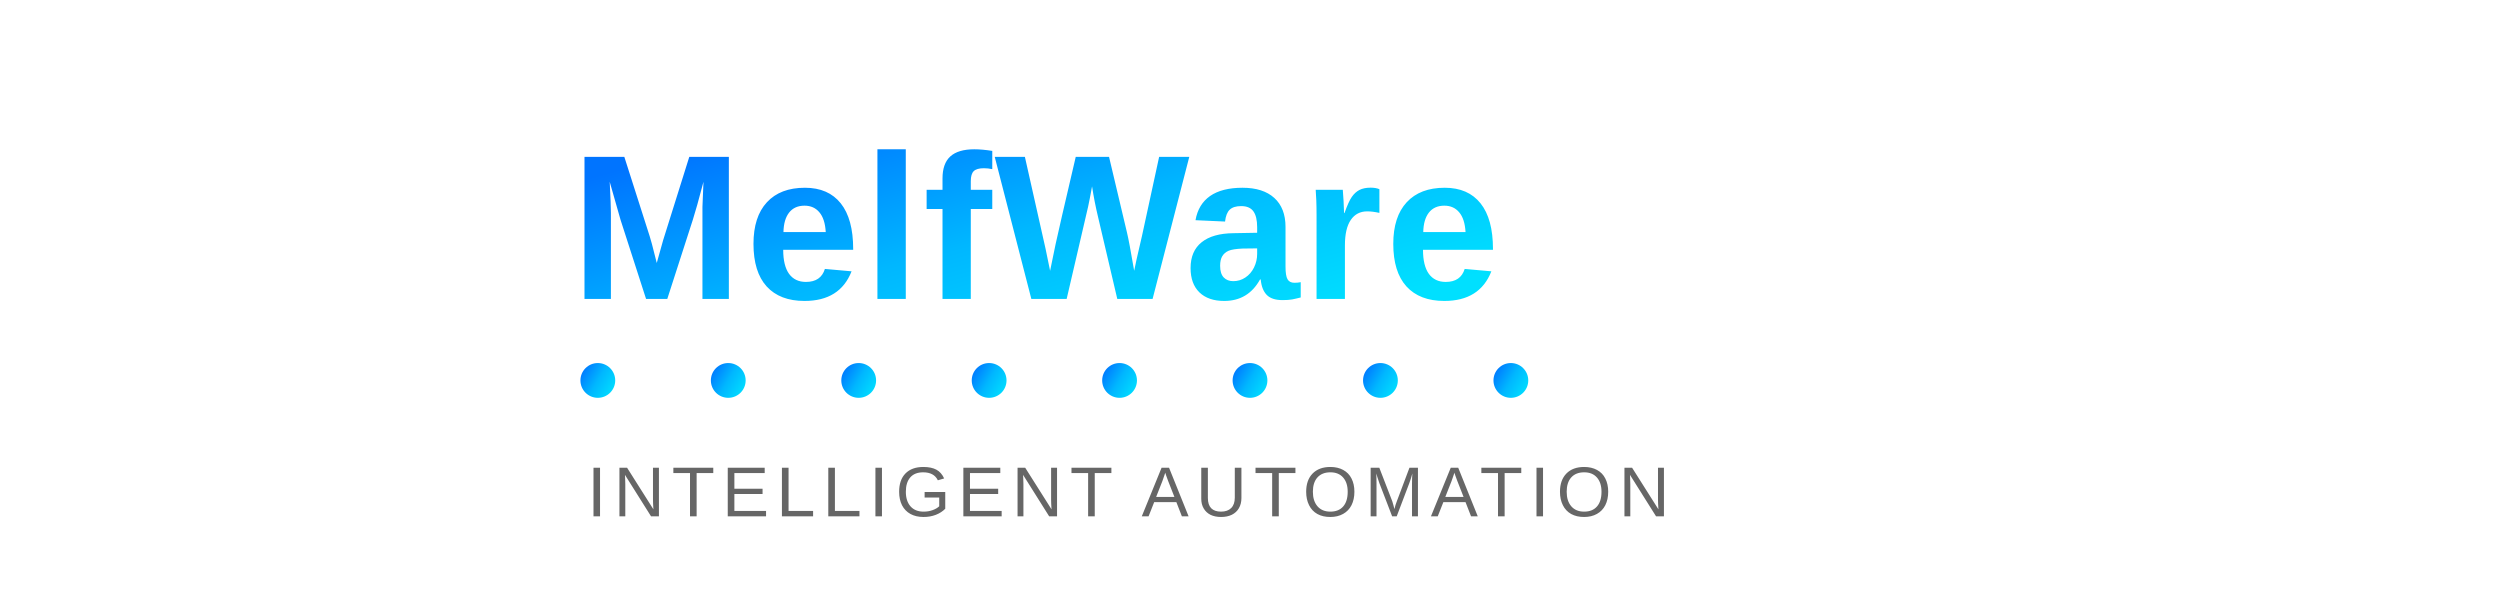
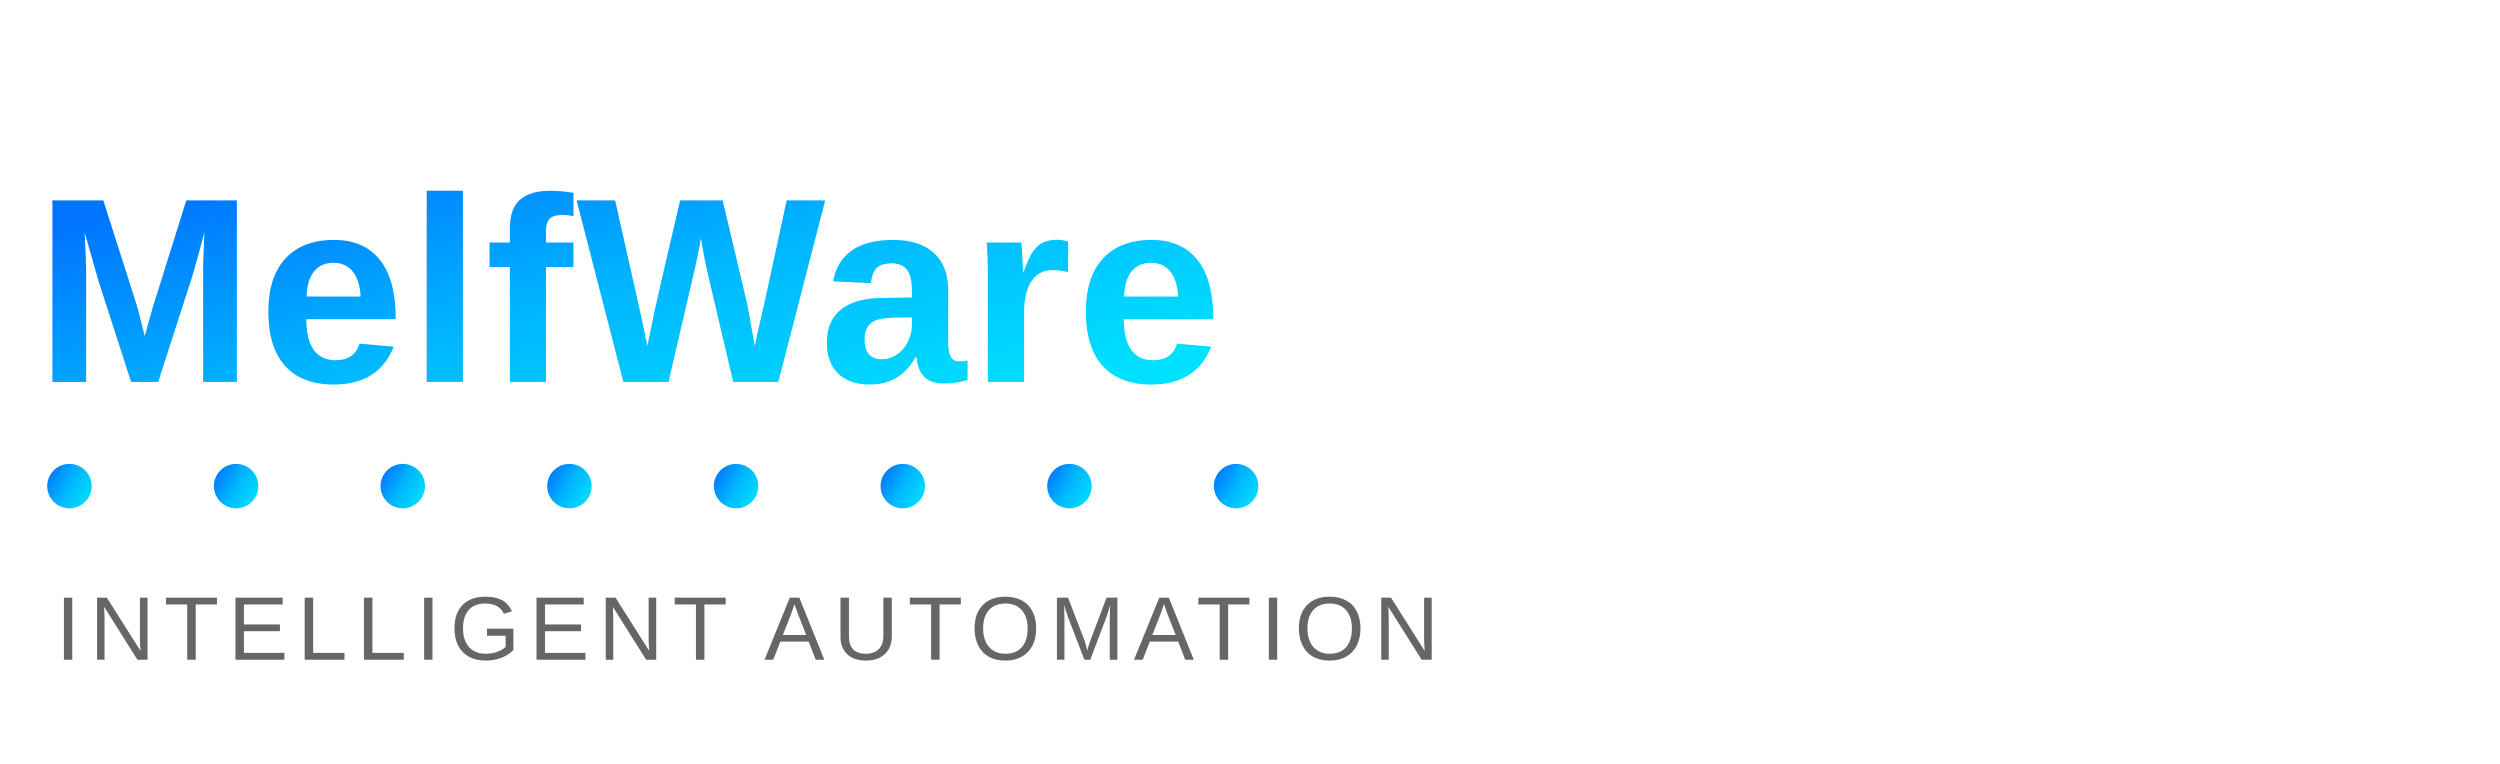
- <svg xmlns="http://www.w3.org/2000/svg" viewBox="0 0 460 110" role="img" aria-labelledby="logoTitle logoDesc">
+ <svg xmlns="http://www.w3.org/2000/svg" viewBox="0 0 360 110" role="img" aria-labelledby="logoTitle logoDesc">
  <defs>
    <linearGradient id="mw-blue-refined" x1="0%" y1="20%" x2="100%" y2="80%">
      <stop offset="0%" stop-color="#0074FF" />
      <stop offset="50%" stop-color="#00B7FF" />
      <stop offset="100%" stop-color="#00E0FF" />
    </linearGradient>
  </defs>
-   <g class="logo-dots" transform="translate(110,70)">
+   <g class="logo-dots" transform="translate(10,70)">
    <circle cx="0" cy="0" r="3.2" fill="url(#mw-blue-refined)" />
    <circle cx="24" cy="0" r="3.2" fill="url(#mw-blue-refined)" />
    <circle cx="48" cy="0" r="3.2" fill="url(#mw-blue-refined)" />
    <circle cx="72" cy="0" r="3.2" fill="url(#mw-blue-refined)" />
    <circle cx="96" cy="0" r="3.2" fill="url(#mw-blue-refined)" />
    <circle cx="120" cy="0" r="3.2" fill="url(#mw-blue-refined)" />
    <circle cx="144" cy="0" r="3.2" fill="url(#mw-blue-refined)" />
    <circle cx="168" cy="0" r="3.2" fill="url(#mw-blue-refined)" />
  </g>
-   <text class="logo-wordmark" x="105" y="55" font-family="Segoe UI, system-ui, -apple-system, Arial, sans-serif" font-weight="700" font-size="38" letter-spacing="0.5" fill="url(#mw-blue-refined)">
+   <text class="logo-wordmark" x="5" y="55" font-family="Segoe UI, system-ui, -apple-system, Arial, sans-serif" font-weight="700" font-size="38" letter-spacing="0.5" fill="url(#mw-blue-refined)">
    MelfWare
  </text>
-   <text class="logo-tagline" x="108" y="95" font-family="Segoe UI, system-ui, -apple-system, Arial, sans-serif" font-size="13" letter-spacing="1.3" fill="#666666">
+   <text class="logo-tagline" x="8" y="95" font-family="Segoe UI, system-ui, -apple-system, Arial, sans-serif" font-size="13" letter-spacing="1.3" fill="#666666">
    INTELLIGENT AUTOMATION
  </text>
</svg>
